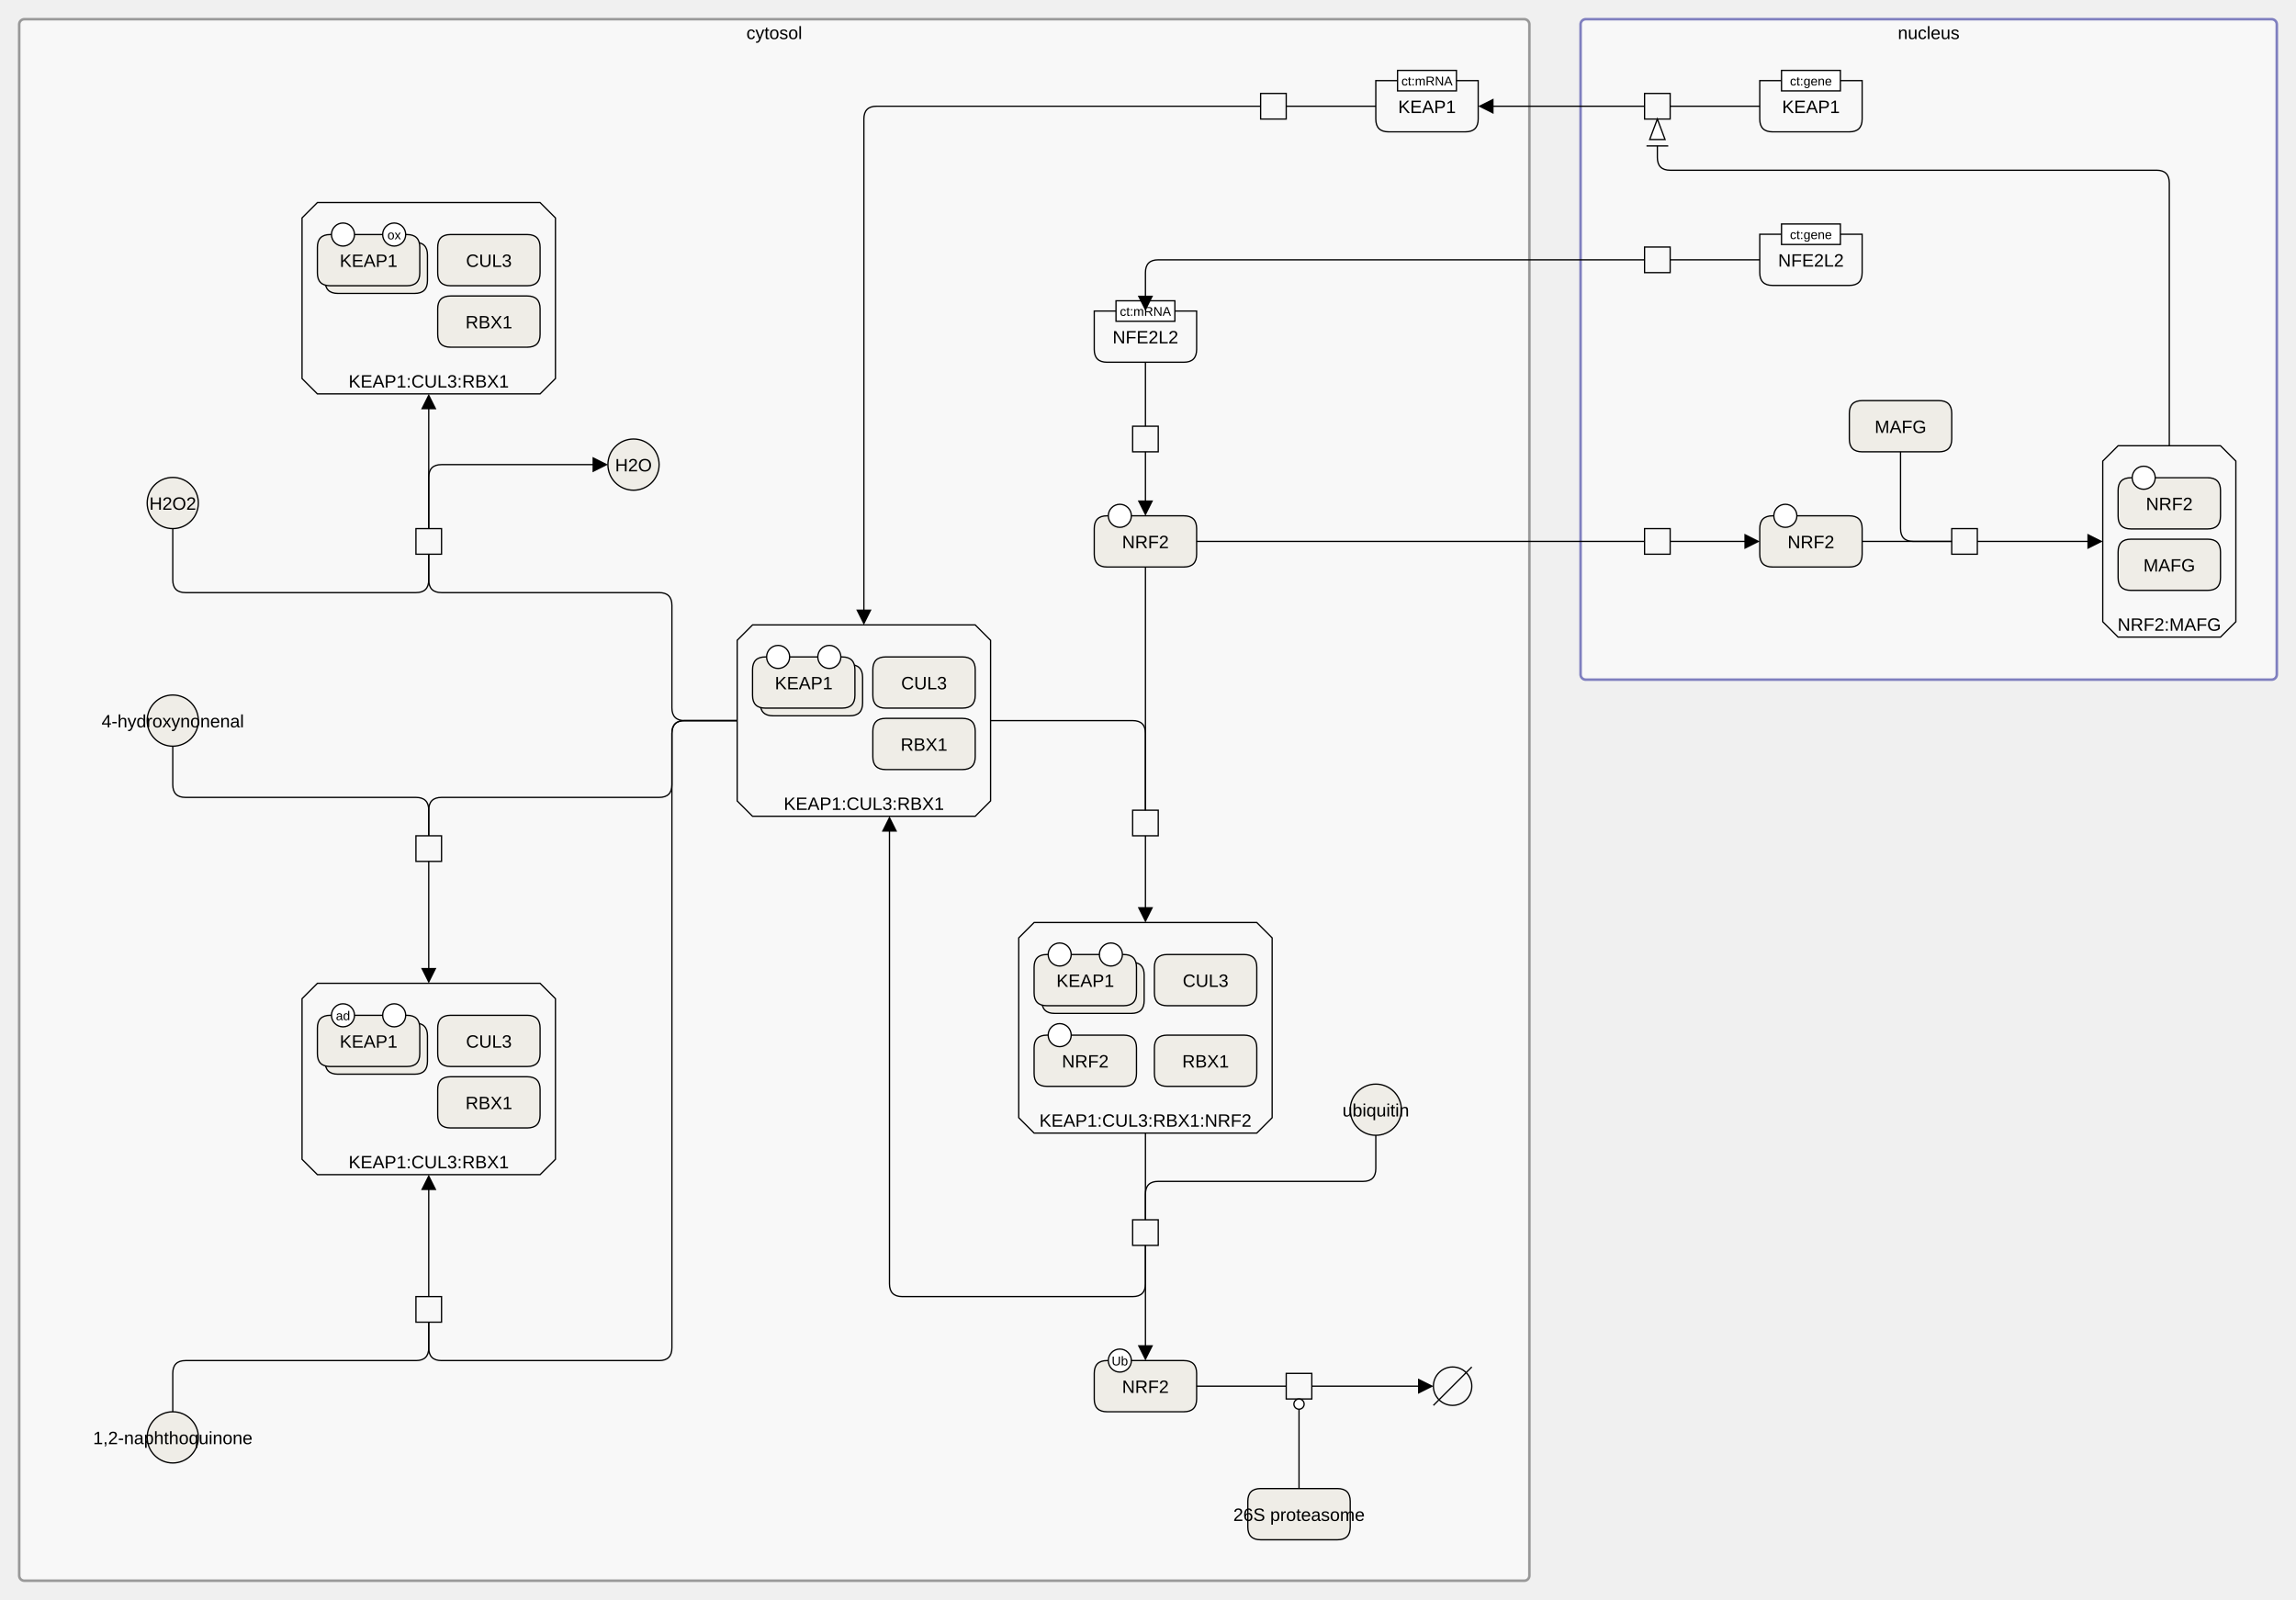
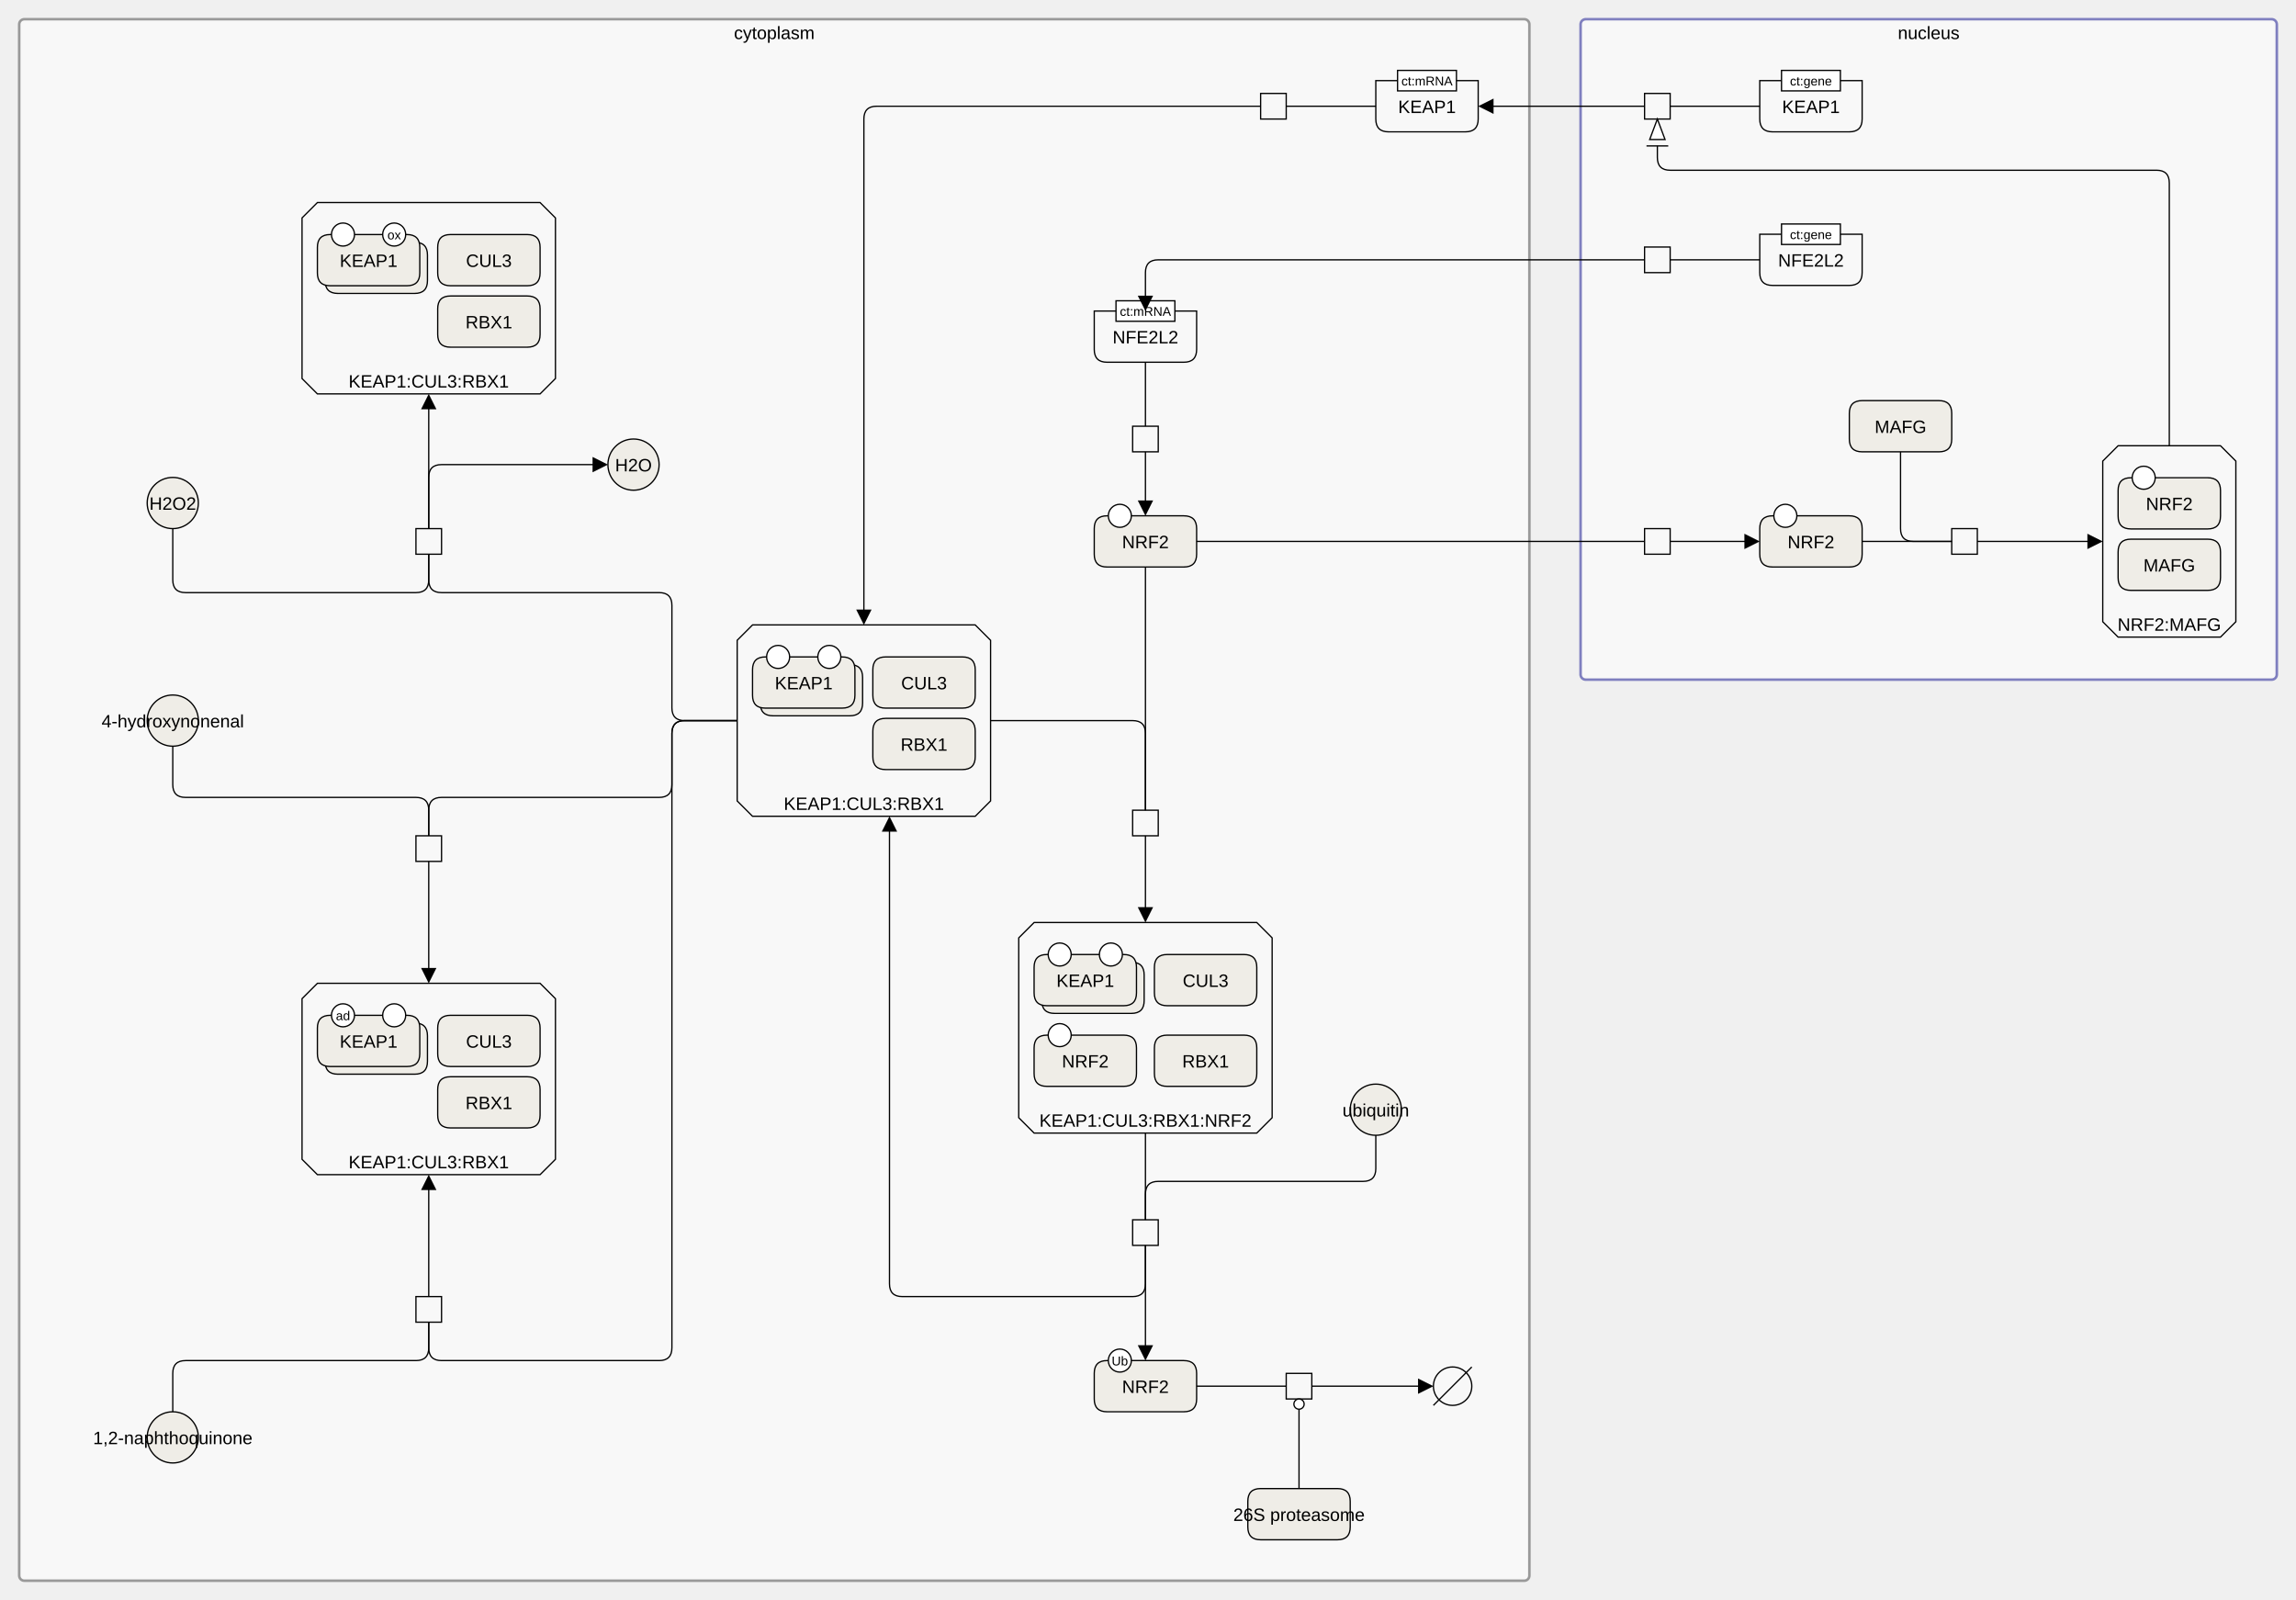
<svg xmlns="http://www.w3.org/2000/svg" width="1794" height="1250" viewBox="0 0 1794 1250" stroke-linecap="butt" stroke-miterlimit="10">
  <g transform="translate(55,63)">
    <path d="M1180 -44 C1180 -46.209 1181.791 -48 1184 -48 L1720 -48 C1722.209 -48 1724 -46.209 1724 -44 L1724 464 C1724 466.209 1722.209 468 1720 468 L1184 468 C1181.791 468 1180 466.209 1180 464 Z" fill="#F8F8F8" stroke="none" />
    <path d="M1180 -44 C1180 -46.209 1181.791 -48 1184 -48 L1720 -48 C1722.209 -48 1724 -46.209 1724 -44 L1724 464 C1724 466.209 1722.209 468 1720 468 L1184 468 C1181.791 468 1180 466.209 1180 464 Z" fill="none" stroke="#7F7FBF" stroke-width="2" />
    <text x="1452" y="-32.459" text-anchor="middle" font-family="'Dialog', Arial, Helvetica, sans-serif" font-size="14" fill="#000000" stroke="none" xml:space="preserve">nucleus</text>
    <path d="M1320 120 L1400 120 L1400 150 Q1400 160 1390 160 L1330 160 Q1320 160 1320 150 Z" fill="none" stroke="#000000" />
    <text x="1360" y="145.291" text-anchor="middle" font-family="'Dialog', Arial, Helvetica, sans-serif" font-size="14" fill="#000000" stroke="none" xml:space="preserve">NFE2L2</text>
    <path d="M1337 112 L1383 112 L1383 128 L1337 128 Z" fill="#FFFFFF" stroke="none" />
    <path d="M1337 112 L1383 112 L1383 128 L1337 128 Z" fill="none" stroke="#000000" />
    <text x="1360" y="123.779" text-anchor="middle" font-family="'Dialog', Arial, Helvetica, sans-serif" font-size="10" fill="#000000" stroke="none" xml:space="preserve">ct:gene</text>
    <path d="M1320 0 L1400 0 L1400 30 Q1400 40 1390 40 L1330 40 Q1320 40 1320 30 Z" fill="none" stroke="#000000" />
    <text x="1360" y="25.291" text-anchor="middle" font-family="'Dialog', Arial, Helvetica, sans-serif" font-size="14" fill="#000000" stroke="none" xml:space="preserve">KEAP1</text>
    <path d="M1337 -8 L1383 -8 L1383 8 L1337 8 Z" fill="#FFFFFF" stroke="none" />
    <path d="M1337 -8 L1383 -8 L1383 8 L1337 8 Z" fill="none" stroke="#000000" />
    <text x="1360" y="3.78" text-anchor="middle" font-family="'Dialog', Arial, Helvetica, sans-serif" font-size="10" fill="#000000" stroke="none" xml:space="preserve">ct:gene</text>
    <path d="M1320 350 Q1320 340 1330 340 L1390 340 Q1400 340 1400 350 L1400 370 Q1400 380 1390 380 L1330 380 Q1320 380 1320 370 Z" fill="#EFEDE7" stroke="none" />
    <path d="M1320 350 Q1320 340 1330 340 L1390 340 Q1400 340 1400 350 L1400 370 Q1400 380 1390 380 L1330 380 Q1320 380 1320 370 Z" fill="none" stroke="#000000" />
    <text x="1360" y="365.291" text-anchor="middle" font-family="'Dialog', Arial, Helvetica, sans-serif" font-size="14" fill="#000000" stroke="none" xml:space="preserve">NRF2</text>
    <path d="M1331 340 C1331 335.029 1335.029 331 1340 331 L1340 331 C1344.971 331 1349 335.029 1349 340 L1349 340 C1349 344.971 1344.971 349 1340 349 L1340 349 C1335.029 349 1331 344.971 1331 340 Z" fill="#FFFFFF" stroke="none" />
    <path d="M1331 340 C1331 335.029 1335.029 331 1340 331 L1340 331 C1344.971 331 1349 335.029 1349 340 L1349 340 C1349 344.971 1344.971 349 1340 349 L1340 349 C1335.029 349 1331 344.971 1331 340 Z" fill="none" stroke="#000000" />
    <path d="M1600 285.25 L1680 285.25 L1692 297.25 L1692 422.75 L1680 434.75 L1600 434.75 L1588 422.75 L1588 297.25 Z" fill="none" stroke="#000000" />
    <text x="1640" y="429.791" text-anchor="middle" font-family="'Dialog', Arial, Helvetica, sans-serif" font-size="14" fill="#000000" stroke="none" xml:space="preserve">NRF2:MAFG</text>
    <path d="M1600 320.25 Q1600 310.25 1610 310.25 L1670 310.25 Q1680 310.25 1680 320.25 L1680 340.25 Q1680 350.25 1670 350.25 L1610 350.25 Q1600 350.25 1600 340.25 Z" fill="#EFEDE7" stroke="none" />
    <path d="M1600 320.25 Q1600 310.25 1610 310.25 L1670 310.25 Q1680 310.25 1680 320.25 L1680 340.25 Q1680 350.25 1670 350.25 L1610 350.25 Q1600 350.25 1600 340.25 Z" fill="none" stroke="#000000" />
    <text x="1640" y="335.541" text-anchor="middle" font-family="'Dialog', Arial, Helvetica, sans-serif" font-size="14" fill="#000000" stroke="none" xml:space="preserve">NRF2</text>
    <path d="M1611 310.25 C1611 305.279 1615.029 301.25 1620 301.25 L1620 301.25 C1624.971 301.25 1629 305.279 1629 310.25 L1629 310.25 C1629 315.221 1624.971 319.25 1620 319.25 L1620 319.25 C1615.029 319.25 1611 315.221 1611 310.25 Z" fill="#FFFFFF" stroke="none" />
    <path d="M1611 310.25 C1611 305.279 1615.029 301.25 1620 301.25 L1620 301.25 C1624.971 301.25 1629 305.279 1629 310.25 L1629 310.25 C1629 315.221 1624.971 319.25 1620 319.25 L1620 319.25 C1615.029 319.25 1611 315.221 1611 310.25 Z" fill="none" stroke="#000000" />
    <path d="M1600 368.25 Q1600 358.25 1610 358.25 L1670 358.25 Q1680 358.25 1680 368.25 L1680 388.25 Q1680 398.25 1670 398.25 L1610 398.25 Q1600 398.25 1600 388.25 Z" fill="#EFEDE7" stroke="none" />
    <path d="M1600 368.25 Q1600 358.25 1610 358.25 L1670 358.25 Q1680 358.25 1680 368.25 L1680 388.25 Q1680 398.25 1670 398.25 L1610 398.25 Q1600 398.25 1600 388.25 Z" fill="none" stroke="#000000" />
    <text x="1640" y="383.541" text-anchor="middle" font-family="'Dialog', Arial, Helvetica, sans-serif" font-size="14" fill="#000000" stroke="none" xml:space="preserve">MAFG</text>
    <path d="M1390 260 Q1390 250 1400 250 L1460 250 Q1470 250 1470 260 L1470 280 Q1470 290 1460 290 L1400 290 Q1390 290 1390 280 Z" fill="#EFEDE7" stroke="none" />
    <path d="M1390 260 Q1390 250 1400 250 L1460 250 Q1470 250 1470 260 L1470 280 Q1470 290 1460 290 L1400 290 Q1390 290 1390 280 Z" fill="none" stroke="#000000" />
    <text x="1430" y="275.291" text-anchor="middle" font-family="'Dialog', Arial, Helvetica, sans-serif" font-size="14" fill="#000000" stroke="none" xml:space="preserve">MAFG</text>
    <path d="M1230 130 L1250 130 L1250 150 L1230 150 Z" fill="none" stroke="#000000" />
    <path d="M1230 350 L1250 350 L1250 370 L1230 370 Z" fill="none" stroke="#000000" />
    <path d="M1470 350 L1490 350 L1490 370 L1470 370 Z" fill="none" stroke="#000000" />
    <path d="M1230 10 L1250 10 L1250 30 L1230 30 Z" fill="none" stroke="#000000" />
    <path d="M-40 -44 C-40 -46.209 -38.209 -48 -36 -48 L1136 -48 C1138.209 -48 1140 -46.209 1140 -44 L1140 1168 C1140 1170.209 1138.209 1172 1136 1172 L-36 1172 C-38.209 1172 -40 1170.209 -40 1168 Z" fill="#F8F8F8" stroke="none" />
    <path d="M-40 -44 C-40 -46.209 -38.209 -48 -36 -48 L1136 -48 C1138.209 -48 1140 -46.209 1140 -44 L1140 1168 C1140 1170.209 1138.209 1172 1136 1172 L-36 1172 C-38.209 1172 -40 1170.209 -40 1168 Z" fill="none" stroke="#999999" stroke-width="2" />
-     <text x="550" y="-32.459" text-anchor="middle" font-family="'Dialog', Arial, Helvetica, sans-serif" font-size="14" fill="#000000" stroke="none" xml:space="preserve">cytosol</text>
+     <text x="550" y="-32.459" text-anchor="middle" font-family="'Dialog', Arial, Helvetica, sans-serif" font-size="14" fill="#000000" stroke="none" xml:space="preserve">cytoplasm</text>
    <path d="M800 180 L880 180 L880 210 Q880 220 870 220 L810 220 Q800 220 800 210 Z" fill="none" stroke="#000000" />
    <text x="840" y="205.291" text-anchor="middle" font-family="'Dialog', Arial, Helvetica, sans-serif" font-size="14" fill="#000000" stroke="none" xml:space="preserve">NFE2L2</text>
    <path d="M817 172 L863 172 L863 188 L817 188 Z" fill="#FFFFFF" stroke="none" />
    <path d="M817 172 L863 172 L863 188 L817 188 Z" fill="none" stroke="#000000" />
    <text x="840" y="183.78" text-anchor="middle" font-family="'Dialog', Arial, Helvetica, sans-serif" font-size="10" fill="#000000" stroke="none" xml:space="preserve">ct:mRNA</text>
    <path d="M1020 0 L1100 0 L1100 30 Q1100 40 1090 40 L1030 40 Q1020 40 1020 30 Z" fill="none" stroke="#000000" />
    <text x="1060" y="25.291" text-anchor="middle" font-family="'Dialog', Arial, Helvetica, sans-serif" font-size="14" fill="#000000" stroke="none" xml:space="preserve">KEAP1</text>
    <path d="M1037 -8 L1083 -8 L1083 8 L1037 8 Z" fill="#FFFFFF" stroke="none" />
    <path d="M1037 -8 L1083 -8 L1083 8 L1037 8 Z" fill="none" stroke="#000000" />
    <text x="1060" y="3.78" text-anchor="middle" font-family="'Dialog', Arial, Helvetica, sans-serif" font-size="10" fill="#000000" stroke="none" xml:space="preserve">ct:mRNA</text>
    <path d="M800 350 Q800 340 810 340 L870 340 Q880 340 880 350 L880 370 Q880 380 870 380 L810 380 Q800 380 800 370 Z" fill="#EFEDE7" stroke="none" />
    <path d="M800 350 Q800 340 810 340 L870 340 Q880 340 880 350 L880 370 Q880 380 870 380 L810 380 Q800 380 800 370 Z" fill="none" stroke="#000000" />
    <text x="840" y="365.291" text-anchor="middle" font-family="'Dialog', Arial, Helvetica, sans-serif" font-size="14" fill="#000000" stroke="none" xml:space="preserve">NRF2</text>
    <path d="M811 340 C811 335.029 815.029 331 820 331 L820 331 C824.971 331 829 335.029 829 340 L829 340 C829 344.971 824.971 349 820 349 L820 349 C815.029 349 811 344.971 811 340 Z" fill="#FFFFFF" stroke="none" />
    <path d="M811 340 C811 335.029 815.029 331 820 331 L820 331 C824.971 331 829 335.029 829 340 L829 340 C829 344.971 824.971 349 820 349 L820 349 C815.029 349 811 344.971 811 340 Z" fill="none" stroke="#000000" />
    <path d="M533 425.25 L707 425.25 L719 437.25 L719 562.75 L707 574.75 L533 574.75 L521 562.75 L521 437.25 Z" fill="none" stroke="#000000" />
    <text x="620" y="569.791" text-anchor="middle" font-family="'Dialog', Arial, Helvetica, sans-serif" font-size="14" fill="#000000" stroke="none" xml:space="preserve">KEAP1:CUL3:RBX1</text>
    <path d="M539 466.25 Q539 456.25 549 456.25 L609 456.25 Q619 456.25 619 466.25 L619 486.25 Q619 496.25 609 496.25 L549 496.25 Q539 496.25 539 486.25 Z" fill="#EFEDE7" stroke="none" />
    <path d="M539 466.25 Q539 456.25 549 456.25 L609 456.25 Q619 456.25 619 466.25 L619 486.25 Q619 496.25 609 496.25 L549 496.25 Q539 496.25 539 486.25 Z" fill="none" stroke="#000000" />
    <path d="M533 460.25 Q533 450.25 543 450.25 L603 450.25 Q613 450.25 613 460.25 L613 480.25 Q613 490.25 603 490.25 L543 490.25 Q533 490.25 533 480.25 Z" fill="#EFEDE7" stroke="none" />
    <path d="M533 460.25 Q533 450.25 543 450.25 L603 450.25 Q613 450.25 613 460.25 L613 480.25 Q613 490.25 603 490.25 L543 490.25 Q533 490.25 533 480.25 Z" fill="none" stroke="#000000" />
    <text x="573" y="475.541" text-anchor="middle" font-family="'Dialog', Arial, Helvetica, sans-serif" font-size="14" fill="#000000" stroke="none" xml:space="preserve">KEAP1</text>
    <path d="M544 450.25 C544 445.279 548.029 441.25 553 441.25 L553 441.25 C557.971 441.25 562 445.279 562 450.25 L562 450.25 C562 455.221 557.971 459.25 553 459.25 L553 459.25 C548.029 459.25 544 455.221 544 450.25 Z" fill="#FFFFFF" stroke="none" />
    <path d="M544 450.25 C544 445.279 548.029 441.25 553 441.25 L553 441.25 C557.971 441.25 562 445.279 562 450.25 L562 450.25 C562 455.221 557.971 459.25 553 459.25 L553 459.25 C548.029 459.25 544 455.221 544 450.25 Z" fill="none" stroke="#000000" />
    <path d="M584 450.25 C584 445.279 588.029 441.25 593 441.25 L593 441.25 C597.971 441.25 602 445.279 602 450.25 L602 450.25 C602 455.221 597.971 459.25 593 459.25 L593 459.25 C588.029 459.25 584 455.221 584 450.25 Z" fill="#FFFFFF" stroke="none" />
    <path d="M584 450.25 C584 445.279 588.029 441.25 593 441.25 L593 441.25 C597.971 441.25 602 445.279 602 450.25 L602 450.25 C602 455.221 597.971 459.25 593 459.25 L593 459.25 C588.029 459.25 584 455.221 584 450.25 Z" fill="none" stroke="#000000" />
    <path d="M627 460.25 Q627 450.25 637 450.25 L697 450.25 Q707 450.25 707 460.25 L707 480.25 Q707 490.25 697 490.25 L637 490.25 Q627 490.25 627 480.25 Z" fill="#EFEDE7" stroke="none" />
    <path d="M627 460.25 Q627 450.25 637 450.25 L697 450.25 Q707 450.25 707 460.25 L707 480.25 Q707 490.25 697 490.25 L637 490.25 Q627 490.25 627 480.25 Z" fill="none" stroke="#000000" />
    <text x="667" y="475.541" text-anchor="middle" font-family="'Dialog', Arial, Helvetica, sans-serif" font-size="14" fill="#000000" stroke="none" xml:space="preserve">CUL3</text>
    <path d="M627 508.25 Q627 498.25 637 498.25 L697 498.25 Q707 498.25 707 508.25 L707 528.25 Q707 538.25 697 538.25 L637 538.25 Q627 538.25 627 528.25 Z" fill="#EFEDE7" stroke="none" />
    <path d="M627 508.25 Q627 498.25 637 498.25 L697 498.25 Q707 498.25 707 508.25 L707 528.25 Q707 538.25 697 538.25 L637 538.25 Q627 538.25 627 528.25 Z" fill="none" stroke="#000000" />
    <text x="667" y="523.541" text-anchor="middle" font-family="'Dialog', Arial, Helvetica, sans-serif" font-size="14" fill="#000000" stroke="none" xml:space="preserve">RBX1</text>
    <path d="M753 657.75 L927 657.75 L939 669.75 L939 810.25 L927 822.25 L753 822.25 L741 810.25 L741 669.75 Z" fill="none" stroke="#000000" />
    <text x="840" y="817.291" text-anchor="middle" font-family="'Dialog', Arial, Helvetica, sans-serif" font-size="14" fill="#000000" stroke="none" xml:space="preserve">KEAP1:CUL3:RBX1:NRF2</text>
    <path d="M759 698.75 Q759 688.75 769 688.75 L829 688.75 Q839 688.75 839 698.75 L839 718.75 Q839 728.75 829 728.75 L769 728.75 Q759 728.75 759 718.75 Z" fill="#EFEDE7" stroke="none" />
    <path d="M759 698.75 Q759 688.75 769 688.75 L829 688.75 Q839 688.75 839 698.75 L839 718.75 Q839 728.75 829 728.75 L769 728.75 Q759 728.75 759 718.75 Z" fill="none" stroke="#000000" />
    <path d="M753 692.75 Q753 682.75 763 682.75 L823 682.75 Q833 682.75 833 692.75 L833 712.75 Q833 722.75 823 722.75 L763 722.75 Q753 722.75 753 712.75 Z" fill="#EFEDE7" stroke="none" />
    <path d="M753 692.75 Q753 682.75 763 682.75 L823 682.75 Q833 682.75 833 692.75 L833 712.75 Q833 722.75 823 722.75 L763 722.75 Q753 722.75 753 712.75 Z" fill="none" stroke="#000000" />
    <text x="793" y="708.041" text-anchor="middle" font-family="'Dialog', Arial, Helvetica, sans-serif" font-size="14" fill="#000000" stroke="none" xml:space="preserve">KEAP1</text>
    <path d="M764 682.75 C764 677.779 768.029 673.75 773 673.75 L773 673.75 C777.971 673.75 782 677.779 782 682.75 L782 682.75 C782 687.721 777.971 691.75 773 691.75 L773 691.75 C768.029 691.75 764 687.721 764 682.75 Z" fill="#FFFFFF" stroke="none" />
    <path d="M764 682.75 C764 677.779 768.029 673.75 773 673.75 L773 673.75 C777.971 673.75 782 677.779 782 682.75 L782 682.75 C782 687.721 777.971 691.75 773 691.75 L773 691.75 C768.029 691.75 764 687.721 764 682.75 Z" fill="none" stroke="#000000" />
    <path d="M804 682.75 C804 677.779 808.029 673.75 813 673.75 L813 673.75 C817.971 673.75 822 677.779 822 682.75 L822 682.75 C822 687.721 817.971 691.75 813 691.75 L813 691.75 C808.029 691.75 804 687.721 804 682.75 Z" fill="#FFFFFF" stroke="none" />
    <path d="M804 682.75 C804 677.779 808.029 673.75 813 673.75 L813 673.75 C817.971 673.75 822 677.779 822 682.75 L822 682.75 C822 687.721 817.971 691.75 813 691.75 L813 691.75 C808.029 691.75 804 687.721 804 682.75 Z" fill="none" stroke="#000000" />
    <path d="M847 692.75 Q847 682.75 857 682.75 L917 682.75 Q927 682.75 927 692.75 L927 712.75 Q927 722.75 917 722.75 L857 722.75 Q847 722.75 847 712.75 Z" fill="#EFEDE7" stroke="none" />
    <path d="M847 692.75 Q847 682.75 857 682.75 L917 682.75 Q927 682.75 927 692.75 L927 712.75 Q927 722.75 917 722.75 L857 722.75 Q847 722.75 847 712.75 Z" fill="none" stroke="#000000" />
    <text x="887" y="708.041" text-anchor="middle" font-family="'Dialog', Arial, Helvetica, sans-serif" font-size="14" fill="#000000" stroke="none" xml:space="preserve">CUL3</text>
    <path d="M847 755.75 Q847 745.75 857 745.75 L917 745.75 Q927 745.75 927 755.75 L927 775.75 Q927 785.75 917 785.75 L857 785.75 Q847 785.75 847 775.75 Z" fill="#EFEDE7" stroke="none" />
    <path d="M847 755.75 Q847 745.75 857 745.75 L917 745.75 Q927 745.75 927 755.75 L927 775.75 Q927 785.75 917 785.75 L857 785.75 Q847 785.75 847 775.75 Z" fill="none" stroke="#000000" />
    <text x="887" y="771.041" text-anchor="middle" font-family="'Dialog', Arial, Helvetica, sans-serif" font-size="14" fill="#000000" stroke="none" xml:space="preserve">RBX1</text>
    <path d="M753 755.75 Q753 745.75 763 745.75 L823 745.75 Q833 745.75 833 755.75 L833 775.75 Q833 785.75 823 785.75 L763 785.75 Q753 785.75 753 775.75 Z" fill="#EFEDE7" stroke="none" />
    <path d="M753 755.75 Q753 745.75 763 745.75 L823 745.75 Q833 745.75 833 755.75 L833 775.75 Q833 785.75 823 785.75 L763 785.75 Q753 785.75 753 775.75 Z" fill="none" stroke="#000000" />
    <text x="793" y="771.041" text-anchor="middle" font-family="'Dialog', Arial, Helvetica, sans-serif" font-size="14" fill="#000000" stroke="none" xml:space="preserve">NRF2</text>
    <path d="M764 745.75 C764 740.779 768.029 736.75 773 736.75 L773 736.75 C777.971 736.75 782 740.779 782 745.75 L782 745.75 C782 750.721 777.971 754.75 773 754.75 L773 754.75 C768.029 754.75 764 750.721 764 745.75 Z" fill="#FFFFFF" stroke="none" />
    <path d="M764 745.75 C764 740.779 768.029 736.75 773 736.75 L773 736.75 C777.971 736.75 782 740.779 782 745.75 L782 745.75 C782 750.721 777.971 754.75 773 754.75 L773 754.75 C768.029 754.75 764 750.721 764 745.75 Z" fill="none" stroke="#000000" />
    <path d="M800 1010 Q800 1000 810 1000 L870 1000 Q880 1000 880 1010 L880 1030 Q880 1040 870 1040 L810 1040 Q800 1040 800 1030 Z" fill="#EFEDE7" stroke="none" />
    <path d="M800 1010 Q800 1000 810 1000 L870 1000 Q880 1000 880 1010 L880 1030 Q880 1040 870 1040 L810 1040 Q800 1040 800 1030 Z" fill="none" stroke="#000000" />
    <text x="840" y="1025.291" text-anchor="middle" font-family="'Dialog', Arial, Helvetica, sans-serif" font-size="14" fill="#000000" stroke="none" xml:space="preserve">NRF2</text>
    <path d="M811 1000 C811 995.029 815.029 991 820 991 L820 991 C824.971 991 829 995.029 829 1000 L829 1000 C829 1004.971 824.971 1009 820 1009 L820 1009 C815.029 1009 811 1004.971 811 1000 Z" fill="#FFFFFF" stroke="none" />
    <path d="M811 1000 C811 995.029 815.029 991 820 991 L820 991 C824.971 991 829 995.029 829 1000 L829 1000 C829 1004.971 824.971 1009 820 1009 L820 1009 C815.029 1009 811 1004.971 811 1000 Z" fill="none" stroke="#000000" />
    <text x="820" y="1003.779" text-anchor="middle" font-family="'Dialog', Arial, Helvetica, sans-serif" font-size="10" fill="#000000" stroke="none" xml:space="preserve">Ub</text>
    <path d="M1000 804 C1000 792.954 1008.954 784 1020 784 L1020 784 C1031.046 784 1040 792.954 1040 804 L1040 804 C1040 815.046 1031.046 824 1020 824 L1020 824 C1008.954 824 1000 815.046 1000 804 Z" fill="#EFEDE7" stroke="none" />
    <path d="M1000 804 C1000 792.954 1008.954 784 1020 784 L1020 784 C1031.046 784 1040 792.954 1040 804 L1040 804 C1040 815.046 1031.046 824 1020 824 L1020 824 C1008.954 824 1000 815.046 1000 804 Z" fill="none" stroke="#000000" />
    <text x="1020" y="809.291" text-anchor="middle" font-family="'Dialog', Arial, Helvetica, sans-serif" font-size="14" fill="#000000" stroke="none" xml:space="preserve">ubiquitin</text>
    <path d="M920 1110 Q920 1100 930 1100 L990 1100 Q1000 1100 1000 1110 L1000 1130 Q1000 1140 990 1140 L930 1140 Q920 1140 920 1130 Z" fill="#EFEDE7" stroke="none" />
    <path d="M920 1110 Q920 1100 930 1100 L990 1100 Q1000 1100 1000 1110 L1000 1130 Q1000 1140 990 1140 L930 1140 Q920 1140 920 1130 Z" fill="none" stroke="#000000" />
    <text x="960" y="1125.291" text-anchor="middle" font-family="'Dialog', Arial, Helvetica, sans-serif" font-size="14" fill="#000000" stroke="none" xml:space="preserve">26S proteasome</text>
    <path d="M1065 1020 C1065 1011.716 1071.716 1005 1080 1005 L1080 1005 C1088.284 1005 1095 1011.716 1095 1020 L1095 1020 C1095 1028.284 1088.284 1035 1080 1035 L1080 1035 C1071.716 1035 1065 1028.284 1065 1020 Z" fill="none" stroke="#000000" />
    <path d="M1065 1035 L1095 1005" fill="none" stroke="#000000" />
    <path d="M193 705.25 L367 705.25 L379 717.25 L379 842.75 L367 854.75 L193 854.75 L181 842.75 L181 717.25 Z" fill="none" stroke="#000000" />
    <text x="280" y="849.791" text-anchor="middle" font-family="'Dialog', Arial, Helvetica, sans-serif" font-size="14" fill="#000000" stroke="none" xml:space="preserve">KEAP1:CUL3:RBX1</text>
    <path d="M199 746.25 Q199 736.25 209 736.25 L269 736.25 Q279 736.25 279 746.25 L279 766.25 Q279 776.25 269 776.25 L209 776.25 Q199 776.25 199 766.25 Z" fill="#EFEDE7" stroke="none" />
    <path d="M199 746.25 Q199 736.25 209 736.25 L269 736.25 Q279 736.25 279 746.25 L279 766.25 Q279 776.25 269 776.25 L209 776.25 Q199 776.25 199 766.25 Z" fill="none" stroke="#000000" />
    <path d="M193 740.25 Q193 730.25 203 730.25 L263 730.25 Q273 730.25 273 740.25 L273 760.25 Q273 770.25 263 770.25 L203 770.25 Q193 770.25 193 760.25 Z" fill="#EFEDE7" stroke="none" />
    <path d="M193 740.25 Q193 730.25 203 730.25 L263 730.25 Q273 730.25 273 740.25 L273 760.25 Q273 770.25 263 770.25 L203 770.25 Q193 770.25 193 760.25 Z" fill="none" stroke="#000000" />
    <text x="233" y="755.541" text-anchor="middle" font-family="'Dialog', Arial, Helvetica, sans-serif" font-size="14" fill="#000000" stroke="none" xml:space="preserve">KEAP1</text>
    <path d="M204 730.25 C204 725.279 208.029 721.25 213 721.25 L213 721.25 C217.971 721.25 222 725.279 222 730.25 L222 730.25 C222 735.221 217.971 739.25 213 739.25 L213 739.25 C208.029 739.25 204 735.221 204 730.25 Z" fill="#FFFFFF" stroke="none" />
    <path d="M204 730.25 C204 725.279 208.029 721.25 213 721.25 L213 721.25 C217.971 721.25 222 725.279 222 730.25 L222 730.25 C222 735.221 217.971 739.25 213 739.25 L213 739.25 C208.029 739.25 204 735.221 204 730.25 Z" fill="none" stroke="#000000" />
    <text x="213" y="734.029" text-anchor="middle" font-family="'Dialog', Arial, Helvetica, sans-serif" font-size="10" fill="#000000" stroke="none" xml:space="preserve">ad</text>
    <path d="M244 730.25 C244 725.279 248.029 721.25 253 721.25 L253 721.25 C257.971 721.25 262 725.279 262 730.25 L262 730.25 C262 735.221 257.971 739.25 253 739.25 L253 739.25 C248.029 739.25 244 735.221 244 730.25 Z" fill="#FFFFFF" stroke="none" />
    <path d="M244 730.25 C244 725.279 248.029 721.25 253 721.25 L253 721.25 C257.971 721.25 262 725.279 262 730.25 L262 730.25 C262 735.221 257.971 739.25 253 739.25 L253 739.25 C248.029 739.25 244 735.221 244 730.25 Z" fill="none" stroke="#000000" />
    <path d="M287 740.25 Q287 730.25 297 730.25 L357 730.25 Q367 730.25 367 740.25 L367 760.25 Q367 770.25 357 770.25 L297 770.25 Q287 770.25 287 760.25 Z" fill="#EFEDE7" stroke="none" />
    <path d="M287 740.25 Q287 730.25 297 730.25 L357 730.25 Q367 730.25 367 740.25 L367 760.25 Q367 770.25 357 770.25 L297 770.25 Q287 770.25 287 760.25 Z" fill="none" stroke="#000000" />
    <text x="327" y="755.541" text-anchor="middle" font-family="'Dialog', Arial, Helvetica, sans-serif" font-size="14" fill="#000000" stroke="none" xml:space="preserve">CUL3</text>
    <path d="M287 788.25 Q287 778.25 297 778.25 L357 778.25 Q367 778.25 367 788.25 L367 808.25 Q367 818.25 357 818.25 L297 818.25 Q287 818.25 287 808.25 Z" fill="#EFEDE7" stroke="none" />
    <path d="M287 788.25 Q287 778.25 297 778.25 L357 778.25 Q367 778.25 367 788.25 L367 808.25 Q367 818.25 357 818.25 L297 818.25 Q287 818.25 287 808.25 Z" fill="none" stroke="#000000" />
    <text x="327" y="803.541" text-anchor="middle" font-family="'Dialog', Arial, Helvetica, sans-serif" font-size="14" fill="#000000" stroke="none" xml:space="preserve">RBX1</text>
    <path d="M193 95.25 L367 95.25 L379 107.25 L379 232.75 L367 244.75 L193 244.75 L181 232.75 L181 107.25 Z" fill="none" stroke="#000000" />
    <text x="280" y="239.791" text-anchor="middle" font-family="'Dialog', Arial, Helvetica, sans-serif" font-size="14" fill="#000000" stroke="none" xml:space="preserve">KEAP1:CUL3:RBX1</text>
    <path d="M199 136.25 Q199 126.25 209 126.25 L269 126.25 Q279 126.25 279 136.25 L279 156.25 Q279 166.25 269 166.25 L209 166.25 Q199 166.25 199 156.25 Z" fill="#EFEDE7" stroke="none" />
    <path d="M199 136.25 Q199 126.25 209 126.25 L269 126.25 Q279 126.25 279 136.25 L279 156.25 Q279 166.25 269 166.25 L209 166.25 Q199 166.25 199 156.25 Z" fill="none" stroke="#000000" />
    <path d="M193 130.25 Q193 120.25 203 120.25 L263 120.25 Q273 120.25 273 130.25 L273 150.25 Q273 160.25 263 160.25 L203 160.25 Q193 160.25 193 150.25 Z" fill="#EFEDE7" stroke="none" />
    <path d="M193 130.25 Q193 120.25 203 120.25 L263 120.25 Q273 120.25 273 130.25 L273 150.25 Q273 160.25 263 160.25 L203 160.25 Q193 160.25 193 150.25 Z" fill="none" stroke="#000000" />
    <text x="233" y="145.541" text-anchor="middle" font-family="'Dialog', Arial, Helvetica, sans-serif" font-size="14" fill="#000000" stroke="none" xml:space="preserve">KEAP1</text>
    <path d="M204 120.25 C204 115.279 208.029 111.25 213 111.25 L213 111.25 C217.971 111.25 222 115.279 222 120.25 L222 120.25 C222 125.221 217.971 129.25 213 129.25 L213 129.25 C208.029 129.25 204 125.221 204 120.25 Z" fill="#FFFFFF" stroke="none" />
    <path d="M204 120.25 C204 115.279 208.029 111.25 213 111.25 L213 111.25 C217.971 111.25 222 115.279 222 120.25 L222 120.25 C222 125.221 217.971 129.25 213 129.25 L213 129.25 C208.029 129.25 204 125.221 204 120.25 Z" fill="none" stroke="#000000" />
    <path d="M244 120.25 C244 115.279 248.029 111.25 253 111.25 L253 111.25 C257.971 111.25 262 115.279 262 120.25 L262 120.25 C262 125.221 257.971 129.25 253 129.25 L253 129.25 C248.029 129.25 244 125.221 244 120.25 Z" fill="#FFFFFF" stroke="none" />
    <path d="M244 120.25 C244 115.279 248.029 111.25 253 111.25 L253 111.25 C257.971 111.25 262 115.279 262 120.25 L262 120.25 C262 125.221 257.971 129.25 253 129.25 L253 129.25 C248.029 129.25 244 125.221 244 120.25 Z" fill="none" stroke="#000000" />
    <text x="253" y="124.029" text-anchor="middle" font-family="'Dialog', Arial, Helvetica, sans-serif" font-size="10" fill="#000000" stroke="none" xml:space="preserve">ox</text>
    <path d="M287 130.25 Q287 120.25 297 120.25 L357 120.25 Q367 120.25 367 130.25 L367 150.25 Q367 160.25 357 160.25 L297 160.25 Q287 160.25 287 150.25 Z" fill="#EFEDE7" stroke="none" />
    <path d="M287 130.25 Q287 120.25 297 120.25 L357 120.25 Q367 120.25 367 130.25 L367 150.25 Q367 160.25 357 160.25 L297 160.25 Q287 160.25 287 150.25 Z" fill="none" stroke="#000000" />
    <text x="327" y="145.541" text-anchor="middle" font-family="'Dialog', Arial, Helvetica, sans-serif" font-size="14" fill="#000000" stroke="none" xml:space="preserve">CUL3</text>
    <path d="M287 178.25 Q287 168.25 297 168.25 L357 168.25 Q367 168.25 367 178.25 L367 198.25 Q367 208.25 357 208.25 L297 208.25 Q287 208.25 287 198.25 Z" fill="#EFEDE7" stroke="none" />
    <path d="M287 178.25 Q287 168.25 297 168.25 L357 168.25 Q367 168.25 367 178.25 L367 198.25 Q367 208.25 357 208.25 L297 208.25 Q287 208.25 287 198.25 Z" fill="none" stroke="#000000" />
    <text x="327" y="193.541" text-anchor="middle" font-family="'Dialog', Arial, Helvetica, sans-serif" font-size="14" fill="#000000" stroke="none" xml:space="preserve">RBX1</text>
    <path d="M60 330 C60 318.954 68.954 310 80 310 L80 310 C91.046 310 100 318.954 100 330 L100 330 C100 341.046 91.046 350 80 350 L80 350 C68.954 350 60 341.046 60 330 Z" fill="#EFEDE7" stroke="none" />
    <path d="M60 330 C60 318.954 68.954 310 80 310 L80 310 C91.046 310 100 318.954 100 330 L100 330 C100 341.046 91.046 350 80 350 L80 350 C68.954 350 60 341.046 60 330 Z" fill="none" stroke="#000000" />
    <text x="80" y="335.291" text-anchor="middle" font-family="'Dialog', Arial, Helvetica, sans-serif" font-size="14" fill="#000000" stroke="none" xml:space="preserve">H2O2</text>
    <path d="M420 300 C420 288.954 428.954 280 440 280 L440 280 C451.046 280 460 288.954 460 300 L460 300 C460 311.046 451.046 320 440 320 L440 320 C428.954 320 420 311.046 420 300 Z" fill="#EFEDE7" stroke="none" />
    <path d="M420 300 C420 288.954 428.954 280 440 280 L440 280 C451.046 280 460 288.954 460 300 L460 300 C460 311.046 451.046 320 440 320 L440 320 C428.954 320 420 311.046 420 300 Z" fill="none" stroke="#000000" />
    <text x="440" y="305.291" text-anchor="middle" font-family="'Dialog', Arial, Helvetica, sans-serif" font-size="14" fill="#000000" stroke="none" xml:space="preserve">H2O</text>
    <path d="M60 500 C60 488.954 68.954 480 80 480 L80 480 C91.046 480 100 488.954 100 500 L100 500 C100 511.046 91.046 520 80 520 L80 520 C68.954 520 60 511.046 60 500 Z" fill="#EFEDE7" stroke="none" />
    <path d="M60 500 C60 488.954 68.954 480 80 480 L80 480 C91.046 480 100 488.954 100 500 L100 500 C100 511.046 91.046 520 80 520 L80 520 C68.954 520 60 511.046 60 500 Z" fill="none" stroke="#000000" />
    <text x="80" y="505.291" text-anchor="middle" font-family="'Dialog', Arial, Helvetica, sans-serif" font-size="14" fill="#000000" stroke="none" xml:space="preserve">4-hydroxynonenal</text>
    <path d="M60 1060 C60 1048.954 68.954 1040 80 1040 L80 1040 C91.046 1040 100 1048.954 100 1060 L100 1060 C100 1071.046 91.046 1080 80 1080 L80 1080 C68.954 1080 60 1071.046 60 1060 Z" fill="#EFEDE7" stroke="none" />
    <path d="M60 1060 C60 1048.954 68.954 1040 80 1040 L80 1040 C91.046 1040 100 1048.954 100 1060 L100 1060 C100 1071.046 91.046 1080 80 1080 L80 1080 C68.954 1080 60 1071.046 60 1060 Z" fill="none" stroke="#000000" />
    <text x="80" y="1065.291" text-anchor="middle" font-family="'Dialog', Arial, Helvetica, sans-serif" font-size="14" fill="#000000" stroke="none" xml:space="preserve">1,2-naphthoquinone</text>
    <path d="M830 270 L850 270 L850 290 L830 290 Z" fill="none" stroke="#000000" />
    <path d="M830 570 L850 570 L850 590 L830 590 Z" fill="none" stroke="#000000" />
    <path d="M830 890 L850 890 L850 910 L830 910 Z" fill="none" stroke="#000000" />
    <path d="M950 1010 L970 1010 L970 1030 L950 1030 Z" fill="none" stroke="#000000" />
    <path d="M270 350 L290 350 L290 370 L270 370 Z" fill="none" stroke="#000000" />
    <path d="M270 590 L290 590 L290 610 L270 610 Z" fill="none" stroke="#000000" />
    <path d="M270 950 L290 950 L290 970 L270 970 Z" fill="none" stroke="#000000" />
    <path d="M930 10 L950 10 L950 30 L930 30 Z" fill="none" stroke="#000000" />
    <path d="M1320 140 L1250 140" fill="none" stroke="#000000" />
    <path d="M1230 140 L850 140 Q840 140 840 150 L840 169" fill="none" stroke="#000000" />
    <path d="M840 180 L834 168 L846 168 Z" fill="#000000" stroke="none" />
    <path d="M840 220 L840 270" fill="none" stroke="#000000" />
    <path d="M840 290 L840 329" fill="none" stroke="#000000" />
    <path d="M840 340 L834 328 L846 328 Z" fill="#000000" stroke="none" />
    <path d="M840 380 L840 570" fill="none" stroke="#000000" />
    <path d="M719 500 L830 500 Q840 500 840 510 L840 570" fill="none" stroke="#000000" />
    <path d="M840 590 L840 646.75" fill="none" stroke="#000000" />
    <path d="M840 657.75 L834 645.75 L846 645.75 Z" fill="#000000" stroke="none" />
    <path d="M840 822.25 L840 890" fill="none" stroke="#000000" />
    <path d="M1020 824 L1020 850 Q1020 860 1010 860 L850 860 Q840 860 840 870 L840 890" fill="none" stroke="#000000" />
    <path d="M840 910 L840 989" fill="none" stroke="#000000" />
    <path d="M840 1000 L834 988 L846 988 Z" fill="#000000" stroke="none" />
    <path d="M840 910 L840 940 Q840 950 830 950 L650 950 Q640 950 640 940 L640 585.75" fill="none" stroke="#000000" />
    <path d="M640 574.75 L646 586.75 L634 586.75 Z" fill="#000000" stroke="none" />
    <path d="M880 1020 L950 1020" fill="none" stroke="#000000" />
    <path d="M970 1020 L1054 1020" fill="none" stroke="#000000" />
    <path d="M1065 1020 L1053 1026 L1053 1014 Z" fill="#000000" stroke="none" />
    <path d="M960 1100 L960 1038" fill="none" stroke="#000000" />
    <circle cx="960" cy="1034" r="4" fill="white" stroke="#000000" />
    <path d="M521 500 L480 500 Q470 500 470 490 L470 410 Q470 400 460 400 L290 400 Q280 400 280 390 L280 370" fill="none" stroke="#000000" />
    <path d="M80 350 L80 390 Q80 400 90 400 L270 400 Q280 400 280 390 L280 370" fill="none" stroke="#000000" />
    <path d="M280 350 L280 255.75" fill="none" stroke="#000000" />
    <path d="M280 244.75 L286 256.75 L274 256.75 Z" fill="#000000" stroke="none" />
    <path d="M280 350 L280 310 Q280 300 290 300 L409 300" fill="none" stroke="#000000" />
    <path d="M420 300 L408 306 L408 294 Z" fill="#000000" stroke="none" />
    <path d="M521 500 L480 500 Q470 500 470 510 L470 550 Q470 560 460 560 L290 560 Q280 560 280 570 L280 590" fill="none" stroke="#000000" />
    <path d="M80 520 L80 550 Q80 560 90 560 L270 560 Q280 560 280 570 L280 590" fill="none" stroke="#000000" />
    <path d="M280 610 L280 694.25" fill="none" stroke="#000000" />
    <path d="M280 705.25 L274 693.25 L286 693.25 Z" fill="#000000" stroke="none" />
    <path d="M521 500 L480 500 Q470 500 470 510 L470 990 Q470 1000 460 1000 L290 1000 Q280 1000 280 990 L280 970" fill="none" stroke="#000000" />
    <path d="M80 1040 L80 1010 Q80 1000 90 1000 L270 1000 Q280 1000 280 990 L280 970" fill="none" stroke="#000000" />
    <path d="M280 950 L280 865.75" fill="none" stroke="#000000" />
    <path d="M280 854.75 L286 866.75 L274 866.75 Z" fill="#000000" stroke="none" />
    <path d="M880 360 L1230 360" fill="none" stroke="#000000" />
    <path d="M1250 360 L1309 360" fill="none" stroke="#000000" />
    <path d="M1320 360 L1308 366 L1308 354 Z" fill="#000000" stroke="none" />
    <path d="M1400 360 L1470 360" fill="none" stroke="#000000" />
    <path d="M1430 290 L1430 350 Q1430 360 1440 360 L1470 360" fill="none" stroke="#000000" />
    <path d="M1490 360 L1577 360" fill="none" stroke="#000000" />
    <path d="M1588 360 L1576 366 L1576 354 Z" fill="#000000" stroke="none" />
    <path d="M1320 20 L1250 20" fill="none" stroke="#000000" />
    <path d="M1230 20 L1111 20" fill="none" stroke="#000000" />
    <path d="M1100 20 L1112 14 L1112 26 Z" fill="#000000" stroke="none" />
    <path d="M1640 285.25 L1640 80 Q1640 70 1630 70 L1250 70 Q1240 70 1240 60 L1240 51" fill="none" stroke="#000000" />
    <path d="M1240 30 L1246 46 L1234 46 Z" fill="white" stroke="#000000" />
    <path d="M1232 51 L1248 51" fill="none" stroke="#000000" stroke-linecap="square" />
    <path d="M1020 20 L950 20" fill="none" stroke="#000000" />
    <path d="M930 20 L630 20 Q620 20 620 30 L620 414.25" fill="none" stroke="#000000" />
    <path d="M620 425.25 L614 413.25 L626 413.25 Z" fill="#000000" stroke="none" />
  </g>
</svg>
